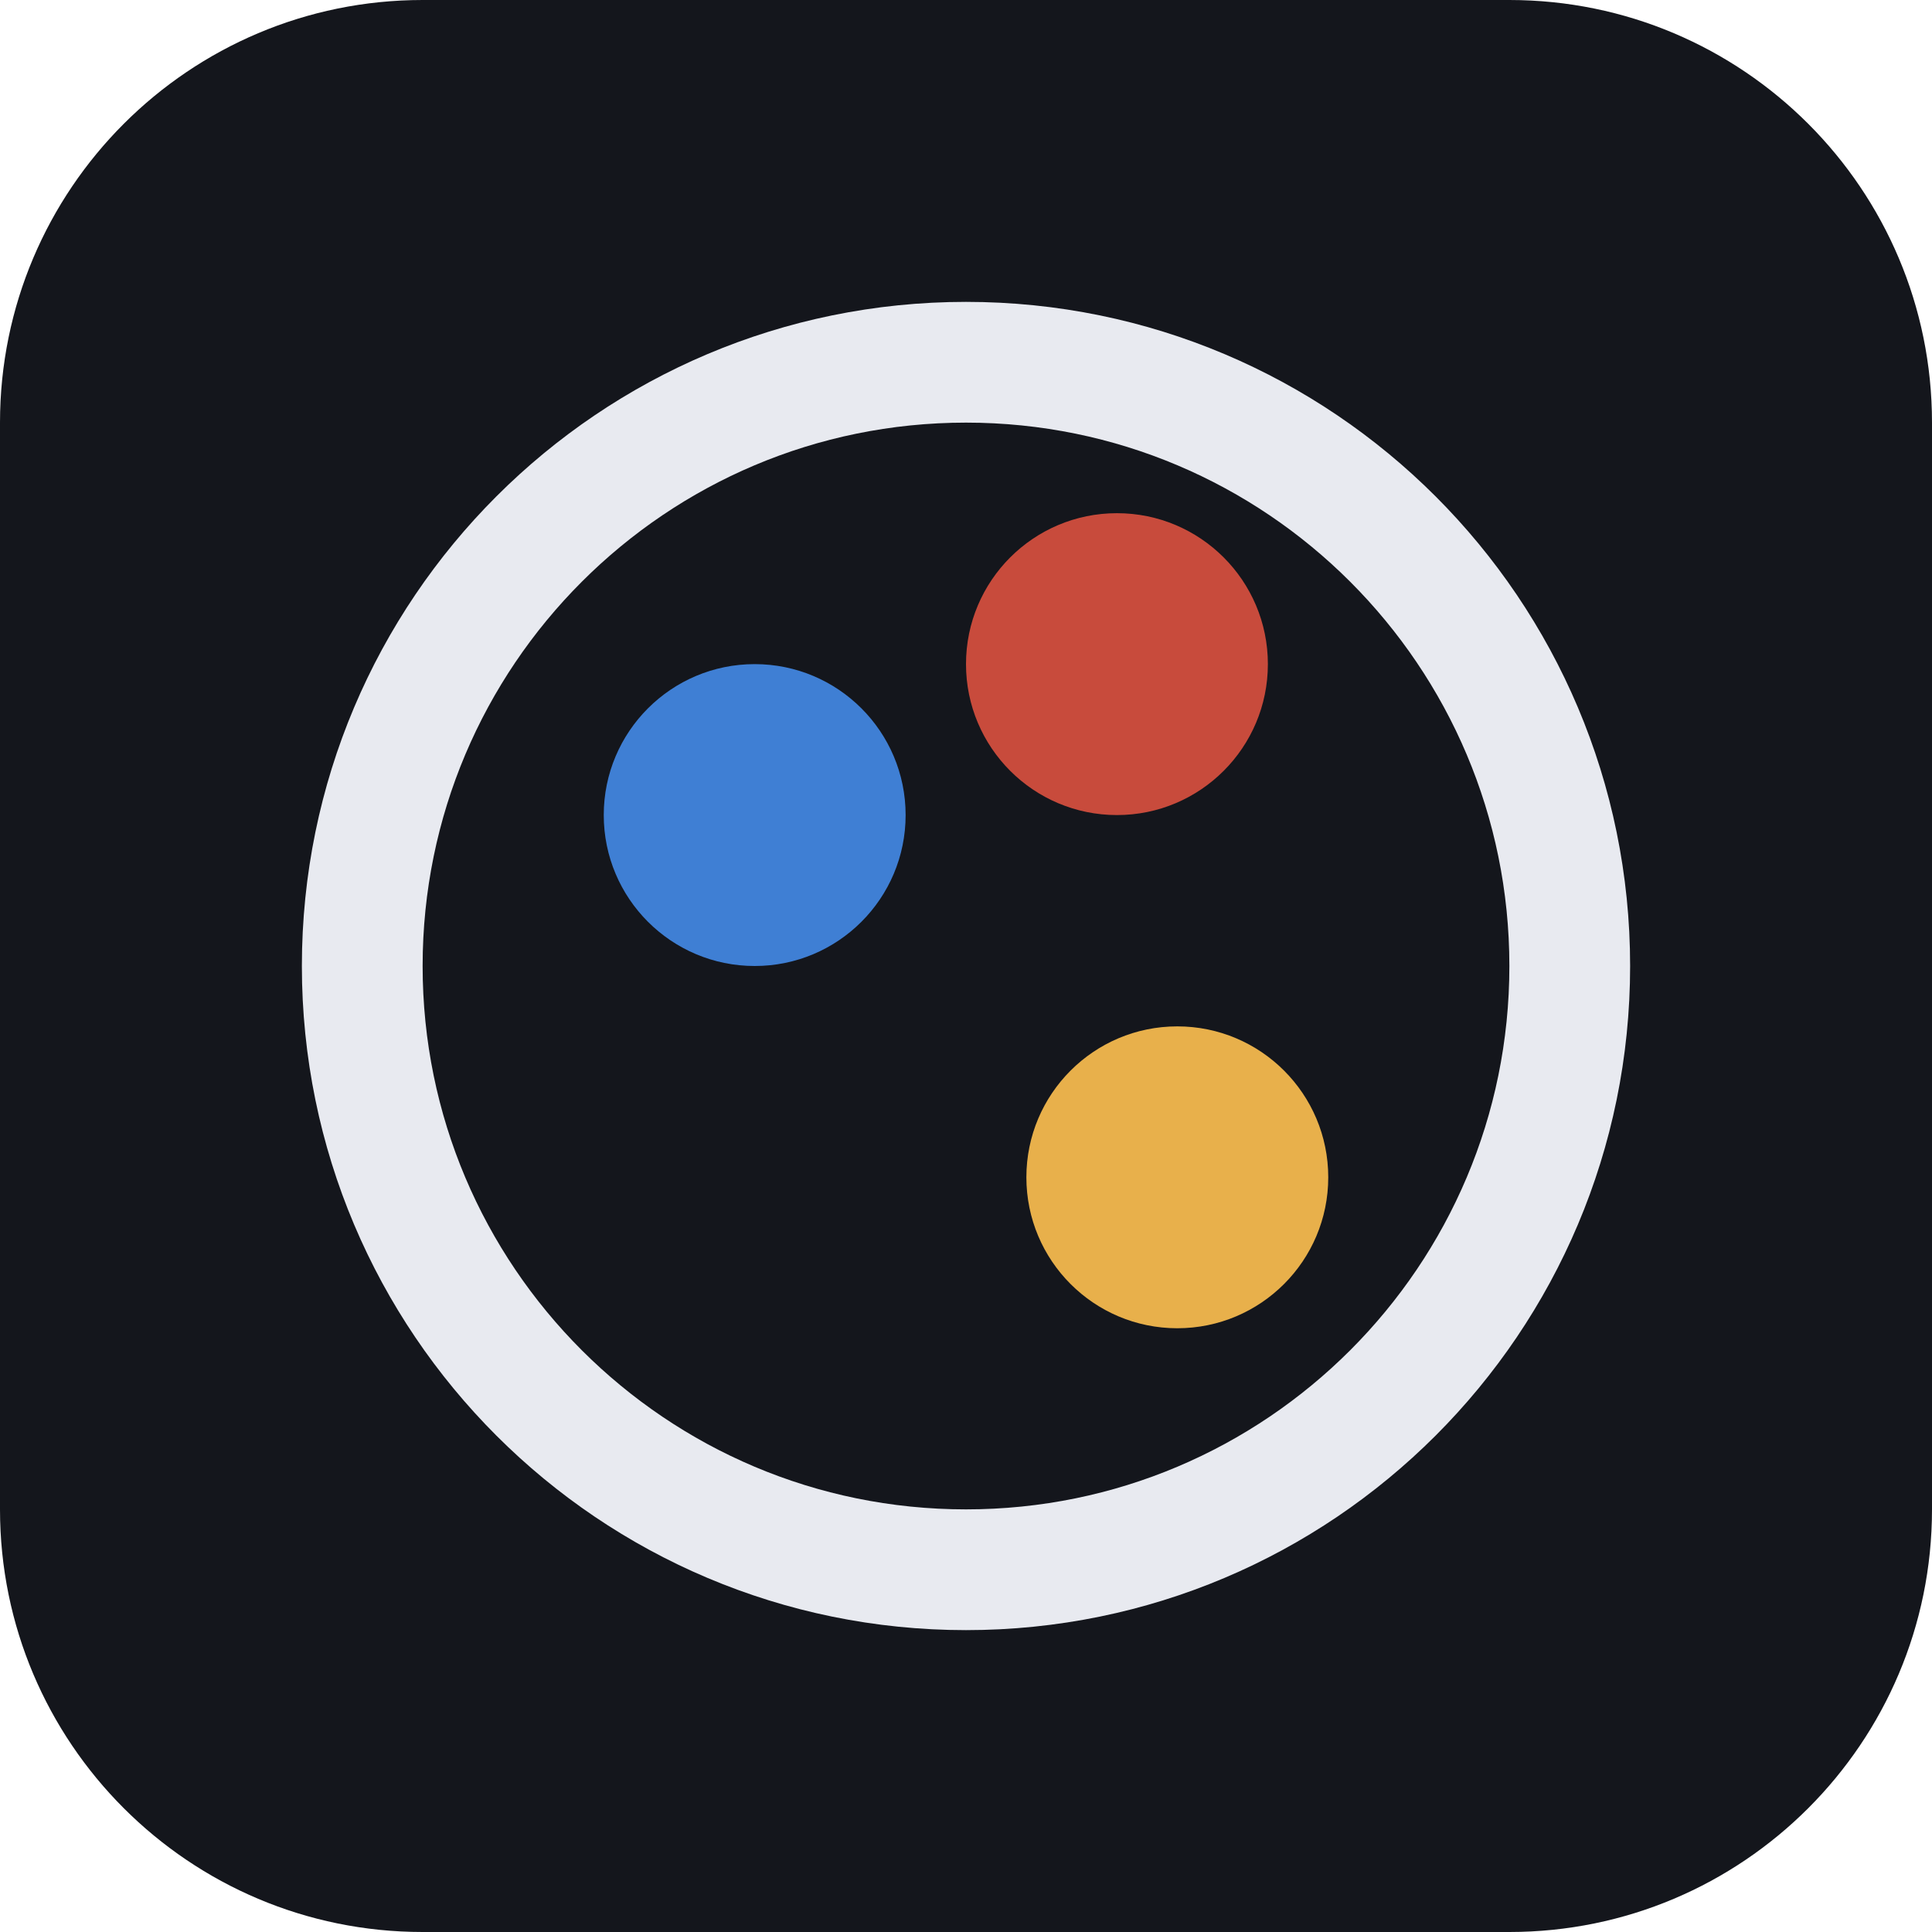
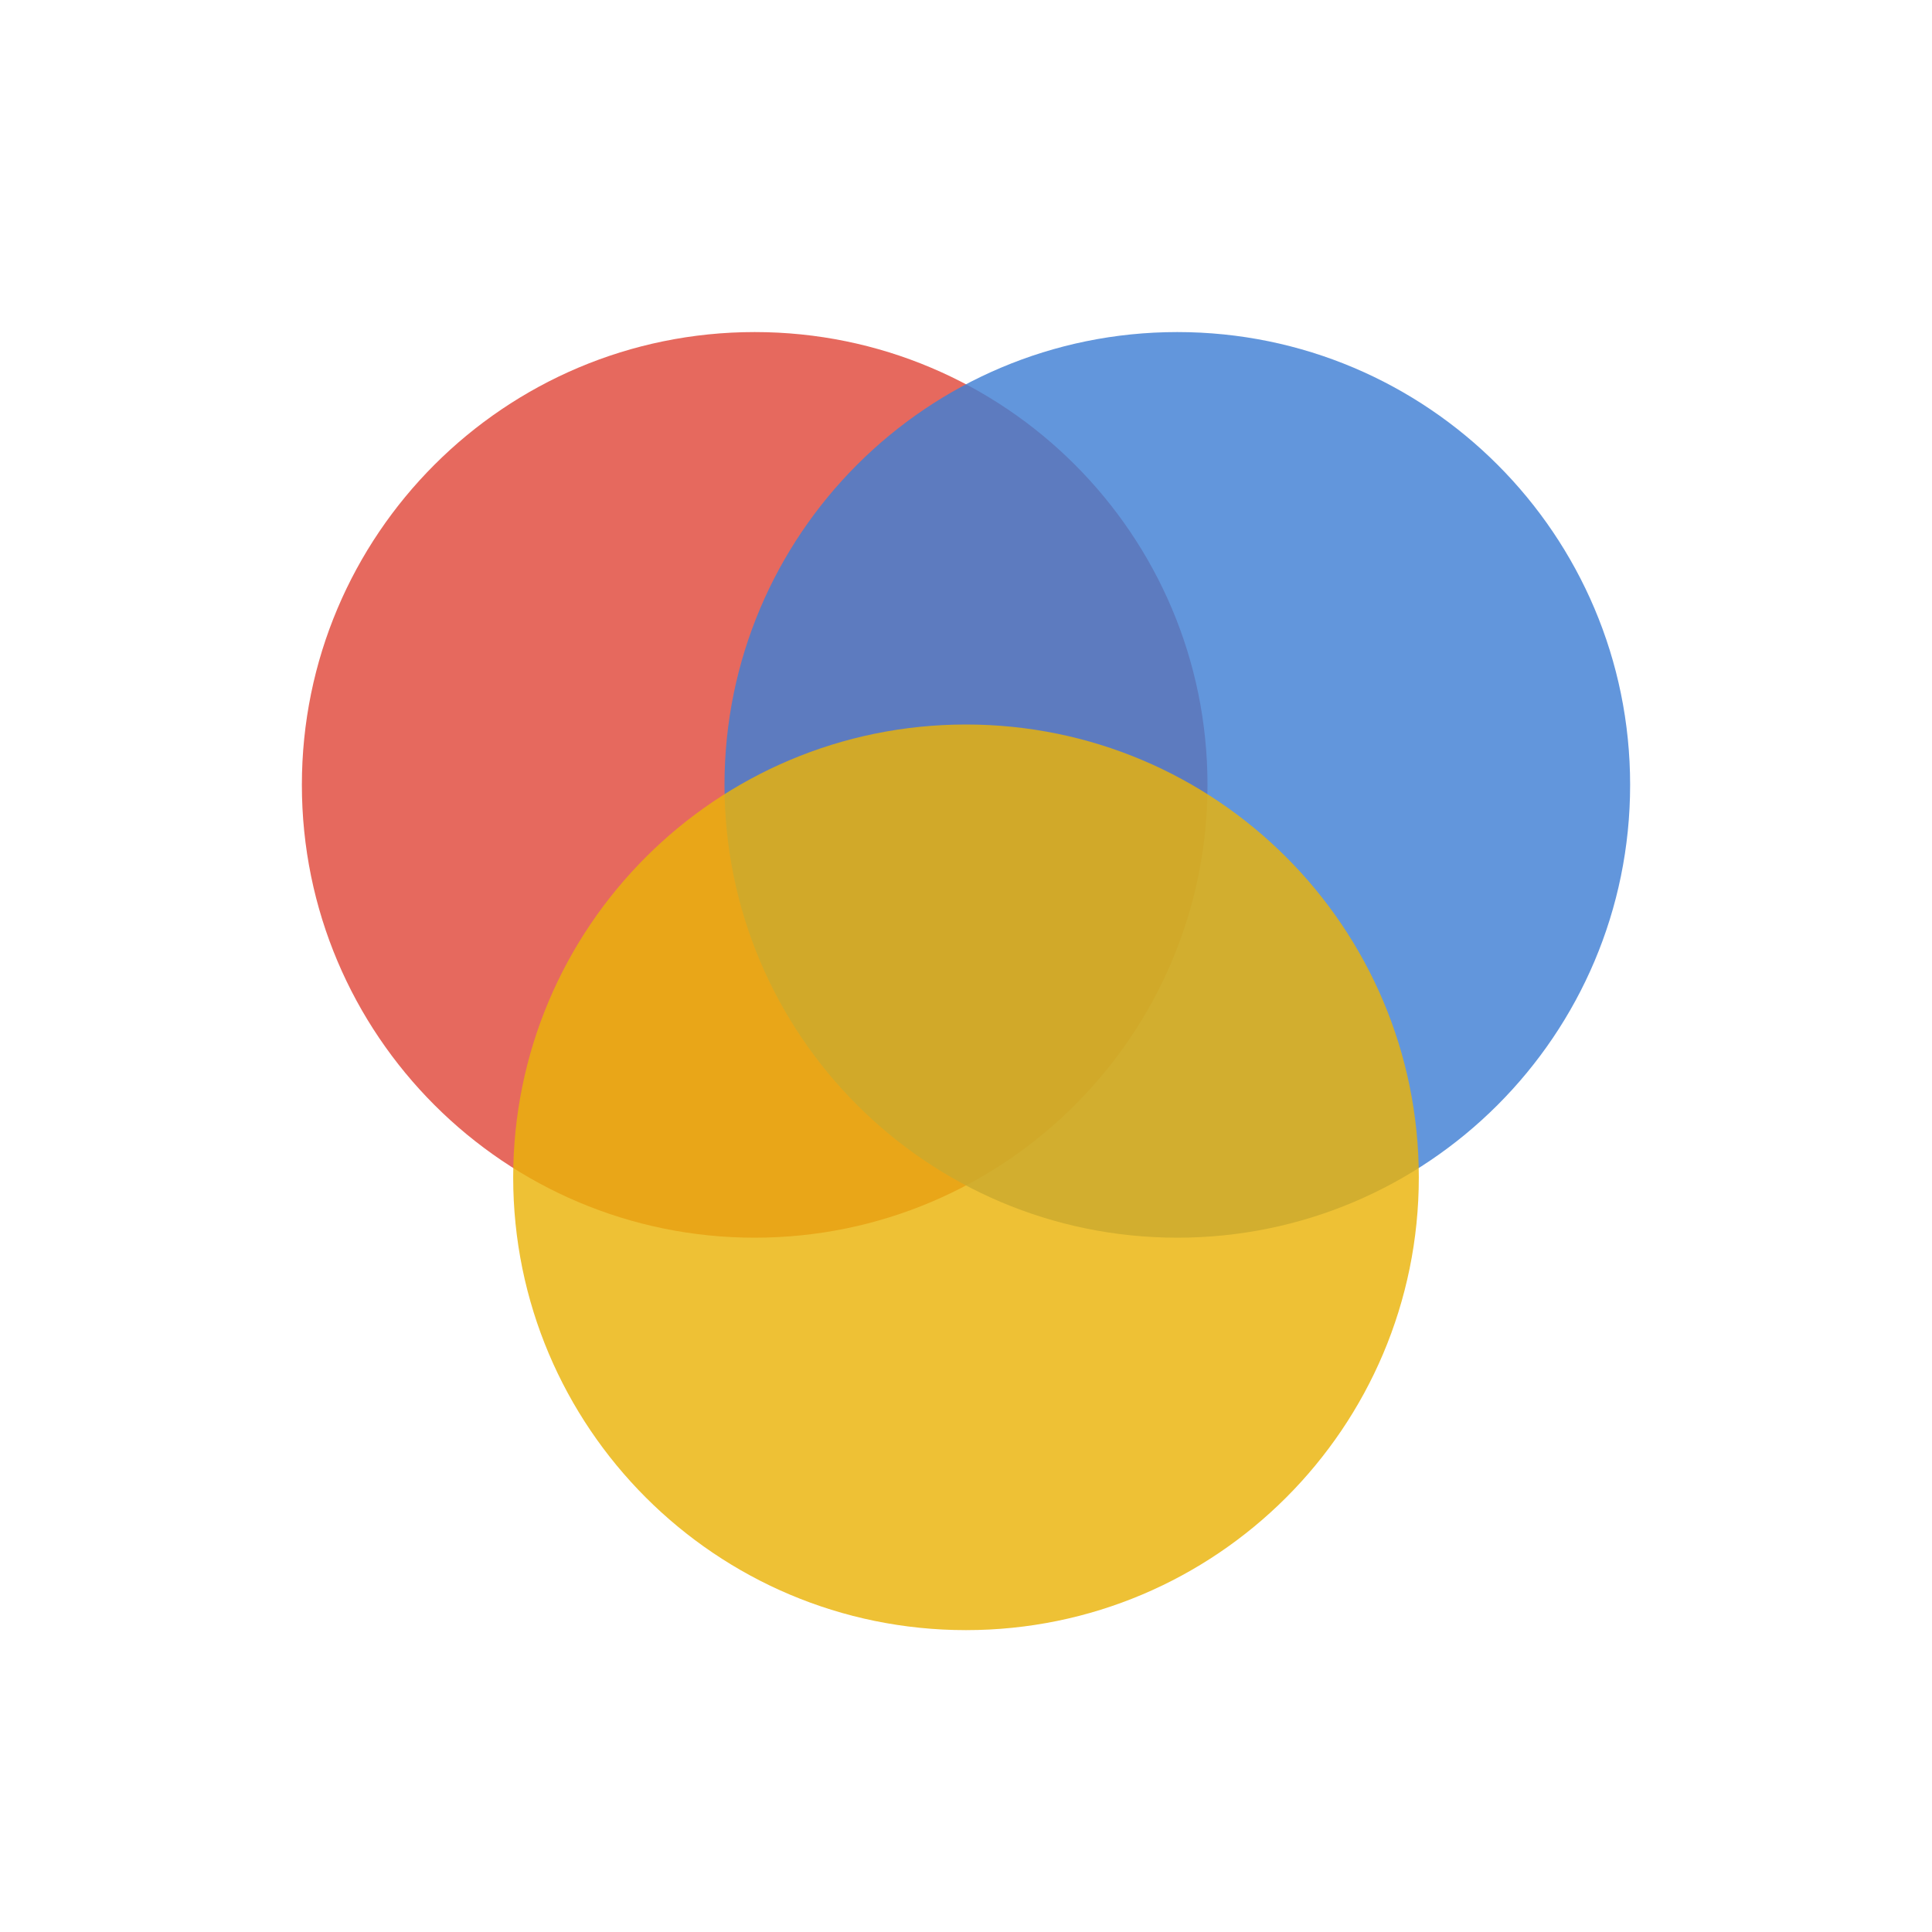
- <svg xmlns="http://www.w3.org/2000/svg" viewBox="0 0 64 64" role="img" aria-label="shikisaiのアイコン">
-   <rect width="64" height="64" rx="14" fill="#14161c" />
-   <circle cx="32" cy="32" r="20" fill="none" stroke="#e8eaf0" stroke-width="4" />
-   <circle cx="25" cy="27" r="5" fill="#3f7fd4" />
-   <circle cx="37" cy="22" r="5" fill="#c84b3c" />
-   <circle cx="39" cy="39" r="5" fill="#e8b04b" />
+ <svg xmlns="http://www.w3.org/2000/svg" viewBox="0 0 64 64" role="img" aria-label="shikisai">
+   <circle cx="25" cy="26" r="15" fill="#e0483a" opacity="0.82" />
+   <circle cx="39" cy="26" r="15" fill="#3f7fd4" opacity="0.82" />
+   <circle cx="32" cy="39" r="15" fill="#eab308" opacity="0.82" />
</svg>
